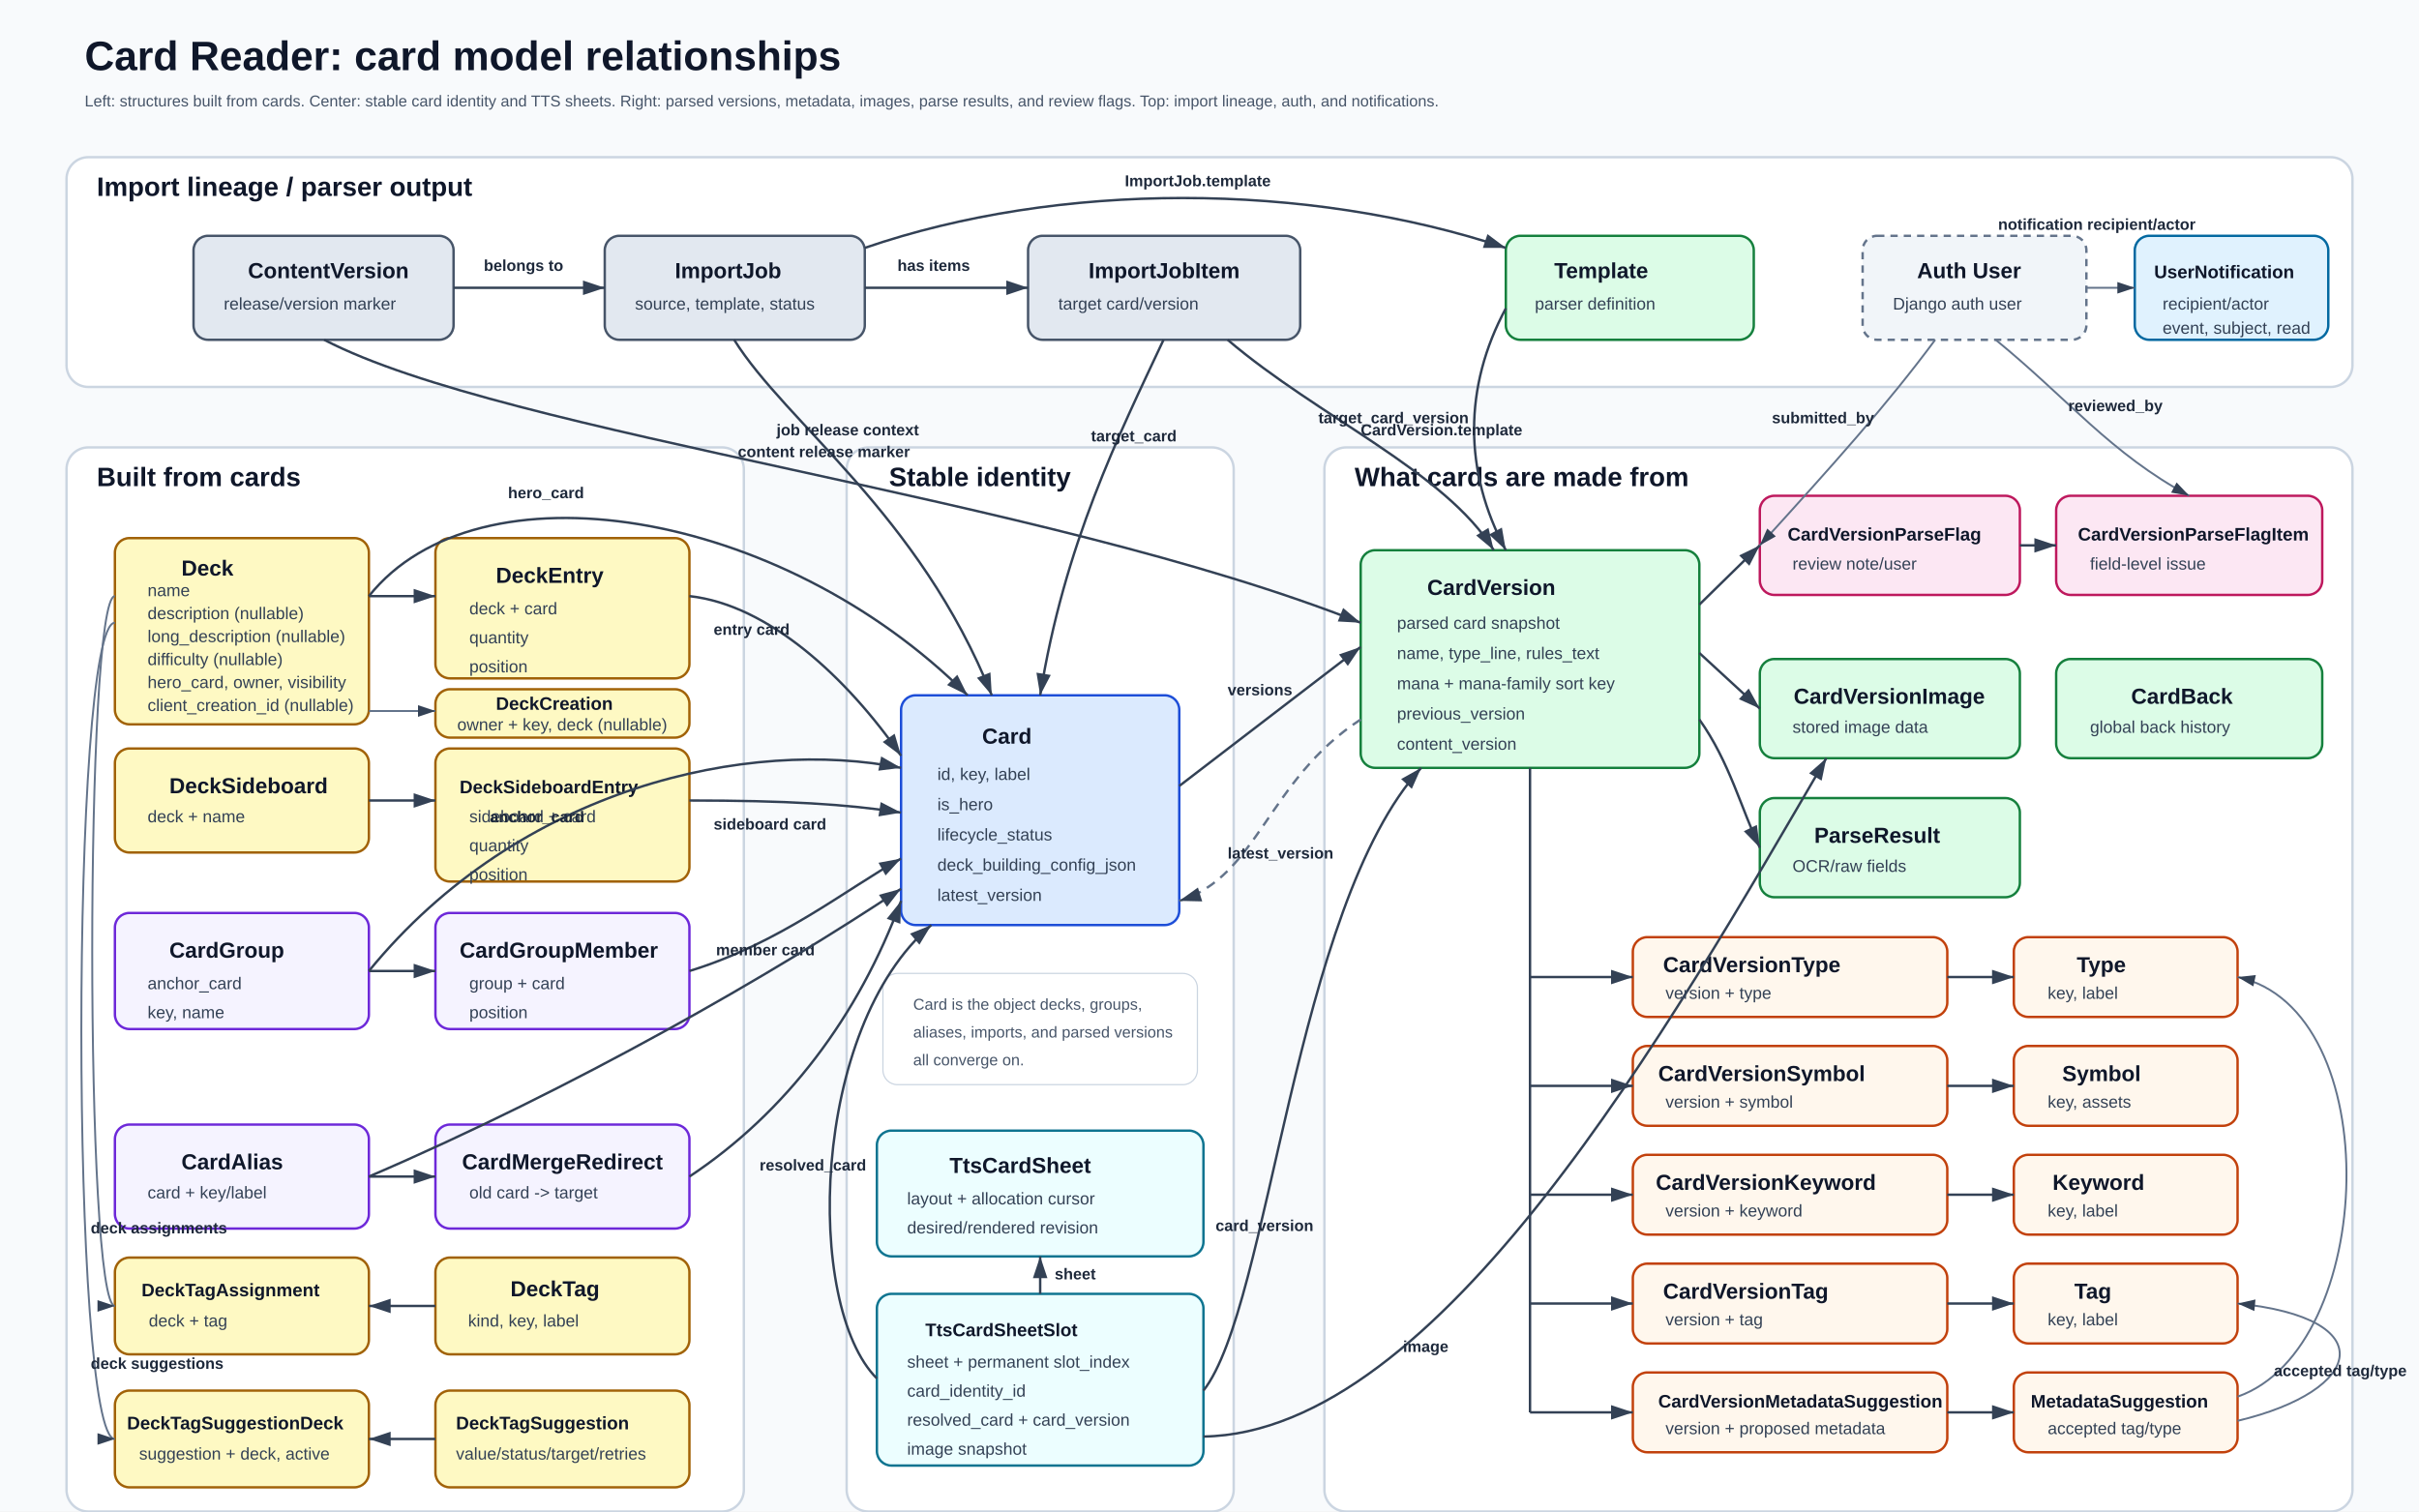
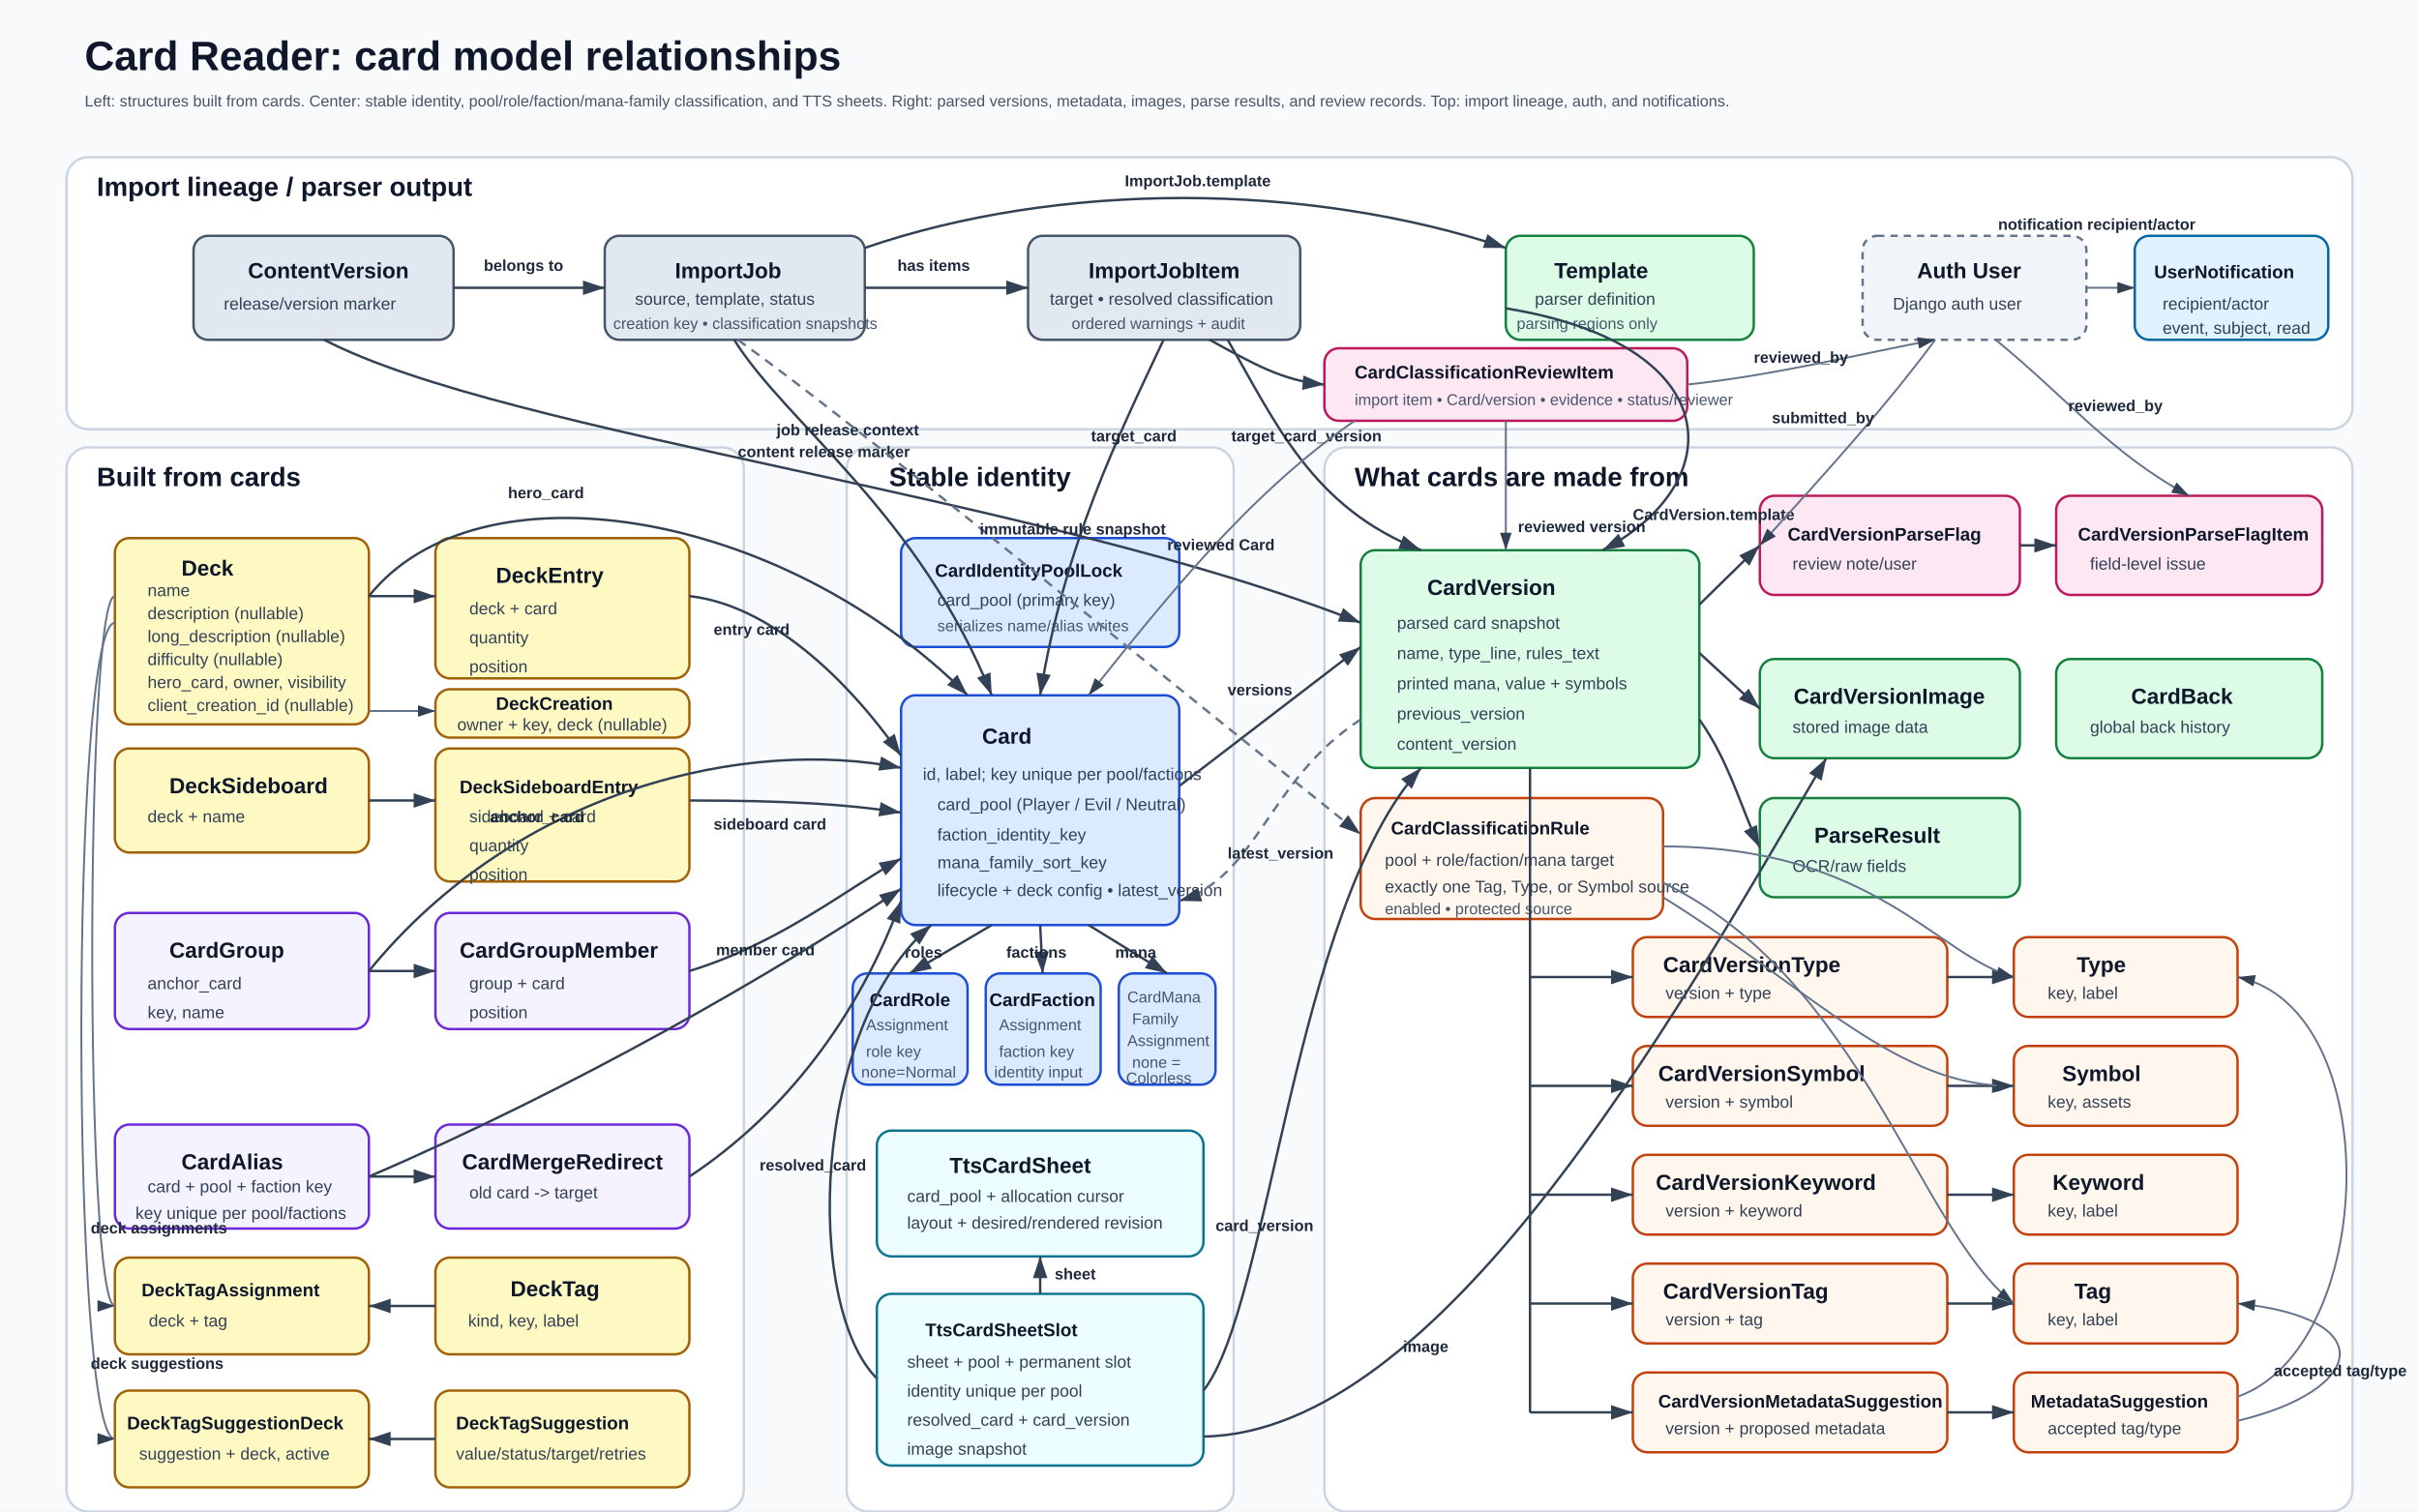
<svg xmlns="http://www.w3.org/2000/svg" width="2000" height="1250" viewBox="0 0 2000 1250" role="img" aria-labelledby="title desc">
  <defs>
    <marker id="arrow" markerWidth="10" markerHeight="10" refX="9" refY="3" orient="auto" markerUnits="strokeWidth">
      <path d="M0,0 L0,6 L9,3 z" fill="#334155" />
    </marker>
    <style>
      .bg { fill: #f8fafc; }
      .band { fill: #ffffff; stroke: #cbd5e1; stroke-width: 2; rx: 18; }
      .band-title { font: 700 22px Arial, sans-serif; fill: #0f172a; }
      .box { fill: #ffffff; stroke: #334155; stroke-width: 2; rx: 12; }
      .card { fill: #dbeafe; stroke: #1d4ed8; }
      .left { fill: #fef9c3; stroke: #a16207; }
      .group { fill: #f5f3ff; stroke: #6d28d9; }
      .version { fill: #dcfce7; stroke: #15803d; }
      .meta { fill: #fff7ed; stroke: #c2410c; }
      .review { fill: #fce7f3; stroke: #be185d; }
      .notify { fill: #e0f2fe; stroke: #0369a1; }
      .tts { fill: #ecfeff; stroke: #0e7490; }
      .import { fill: #e2e8f0; stroke: #475569; }
      .external { fill: #f1f5f9; stroke: #64748b; stroke-dasharray: 6 5; }
      .title { font: 700 18px Arial, sans-serif; fill: #0f172a; }
      .title-small { font: 700 15px Arial, sans-serif; fill: #0f172a; }
      .field { font: 14px Arial, sans-serif; fill: #334155; }
      .small { font: 13px Arial, sans-serif; fill: #475569; }
      .label { font: 13px Arial, sans-serif; fill: #1e293b; font-weight: 700; }
      .bus { stroke: #334155; stroke-width: 2; fill: none; }
      .line { stroke: #334155; stroke-width: 2; fill: none; marker-end: url(#arrow); }
      .soft { stroke: #64748b; stroke-width: 2; fill: none; stroke-dasharray: 8 6; marker-end: url(#arrow); }
      .thin { stroke: #64748b; stroke-width: 1.6; fill: none; marker-end: url(#arrow); }
    </style>
  </defs>
  <rect class="bg" width="2000" height="1250" />
  <text x="70" y="58" style="font: 800 34px Arial, sans-serif; fill: #0f172a;">Card Reader: card model relationships</text>
-   <text x="70" y="88" class="small">Left: structures built from cards. Center: stable card identity and TTS sheets. Right: parsed versions, metadata, images, parse results, and review flags. Top: import lineage, auth, and notifications.</text>
-   <rect class="band" x="55" y="130" width="1890" height="190" />
+   <text x="70" y="88" class="small">Left: structures built from cards. Center: stable identity, pool/role/faction/mana-family classification, and TTS sheets. Right: parsed versions, metadata, images, parse results, and review records. Top: import lineage, auth, and notifications.</text>
+   <rect class="band" x="55" y="130" width="1890" height="225" />
  <text class="band-title" x="80" y="162">Import lineage / parser output</text>
  <rect class="box import" x="160" y="195" width="215" height="86" />
  <text class="title" x="205" y="230">ContentVersion</text>
  <text class="field" x="185" y="256">release/version marker</text>
  <rect class="box import" x="500" y="195" width="215" height="86" />
  <text class="title" x="558" y="230">ImportJob</text>
-   <text class="field" x="525" y="256">source, template, status</text>
+   <text class="field" x="525" y="252">source, template, status</text>
+   <text class="small" x="507" y="272">creation key • classification snapshots</text>
  <rect class="box import" x="850" y="195" width="225" height="86" />
  <text class="title" x="900" y="230">ImportJobItem</text>
-   <text class="field" x="875" y="256">target card/version</text>
+   <text class="field" x="868" y="252">target • resolved classification</text>
+   <text class="small" x="886" y="272">ordered warnings + audit</text>
  <rect class="box version" x="1245" y="195" width="205" height="86" />
  <text class="title" x="1285" y="230">Template</text>
-   <text class="field" x="1269" y="256">parser definition</text>
+   <text class="field" x="1269" y="252">parser definition</text>
+   <text class="small" x="1254" y="272">parsing regions only</text>
  <rect class="box external" x="1540" y="195" width="185" height="86" />
  <text class="title" x="1585" y="230">Auth User</text>
  <text class="field" x="1565" y="256">Django auth user</text>
  <rect class="box notify" x="1765" y="195" width="160" height="86" />
  <text class="title-small" x="1781" y="230">UserNotification</text>
  <text class="field" x="1788" y="256">recipient/actor</text>
  <text class="field" x="1788" y="276">event, subject, read</text>
+   <rect class="box review" x="1095" y="288" width="300" height="60" />
+   <text class="title-small" x="1120" y="313">CardClassificationReviewItem</text>
+   <text class="small" x="1120" y="335">import item • Card/version • evidence • status/reviewer</text>
  <rect class="band" x="55" y="370" width="560" height="880" />
  <text class="band-title" x="80" y="402">Built from cards</text>
  <rect class="box left" x="95" y="445" width="210" height="154" />
  <text class="title" x="150" y="476">Deck</text>
  <text class="field" x="122" y="493">name</text>
  <text class="field" x="122" y="512">description (nullable)</text>
  <text class="field" x="122" y="531">long_description (nullable)</text>
  <text class="field" x="122" y="550">difficulty (nullable)</text>
  <text class="field" x="122" y="569">hero_card, owner, visibility</text>
  <text class="field" x="122" y="588">client_creation_id (nullable)</text>
  <rect class="box left" x="360" y="445" width="210" height="116" />
  <text class="title" x="410" y="482">DeckEntry</text>
  <text class="field" x="388" y="508">deck + card</text>
  <text class="field" x="388" y="532">quantity</text>
  <text class="field" x="388" y="556">position</text>
  <rect class="box left" x="360" y="570" width="210" height="40" />
  <text class="title-small" x="410" y="587">DeckCreation</text>
  <text class="field" x="378" y="604">owner + key, deck (nullable)</text>
  <rect class="box left" x="95" y="619" width="210" height="86" />
  <text class="title" x="140" y="656">DeckSideboard</text>
  <text class="field" x="122" y="680">deck + name</text>
  <rect class="box left" x="360" y="619" width="210" height="110" />
  <text class="title-small" x="380" y="656">DeckSideboardEntry</text>
  <text class="field" x="388" y="680">sideboard + card</text>
  <text class="field" x="388" y="704">quantity</text>
  <text class="field" x="388" y="728">position</text>
  <rect class="box group" x="95" y="755" width="210" height="96" />
  <text class="title" x="140" y="792">CardGroup</text>
  <text class="field" x="122" y="818">anchor_card</text>
  <text class="field" x="122" y="842">key, name</text>
  <rect class="box group" x="360" y="755" width="210" height="96" />
  <text class="title" x="380" y="792">CardGroupMember</text>
  <text class="field" x="388" y="818">group + card</text>
  <text class="field" x="388" y="842">position</text>
  <rect class="box group" x="95" y="930" width="210" height="86" />
  <text class="title" x="150" y="967">CardAlias</text>
-   <text class="field" x="122" y="991">card + key/label</text>
+   <text class="field" x="122" y="986">card + pool + faction key</text>
+   <text class="field" x="112" y="1008">key unique per pool/factions</text>
  <rect class="box group" x="360" y="930" width="210" height="86" />
  <text class="title" x="382" y="967">CardMergeRedirect</text>
  <text class="field" x="388" y="991">old card -&gt; target</text>
  <rect class="box left" x="95" y="1040" width="210" height="80" />
  <text class="title-small" x="117" y="1072">DeckTagAssignment</text>
  <text class="field" x="123" y="1097">deck + tag</text>
  <rect class="box left" x="360" y="1040" width="210" height="80" />
  <text class="title" x="422" y="1072">DeckTag</text>
  <text class="field" x="387" y="1097">kind, key, label</text>
  <rect class="box left" x="95" y="1150" width="210" height="80" />
  <text class="title-small" x="105" y="1182">DeckTagSuggestionDeck</text>
  <text class="field" x="115" y="1207">suggestion + deck, active</text>
  <rect class="box left" x="360" y="1150" width="210" height="80" />
  <text class="title-small" x="377" y="1182">DeckTagSuggestion</text>
  <text class="field" x="377" y="1207">value/status/target/retries</text>
  <rect class="band" x="700" y="370" width="320" height="880" />
  <text class="band-title" x="735" y="402">Stable identity</text>
+   <rect class="box card" x="745" y="445" width="230" height="90" />
+   <text class="title-small" x="773" y="477">CardIdentityPoolLock</text>
+   <text class="field" x="775" y="501">card_pool (primary key)</text>
+   <text class="small" x="775" y="522">serializes name/alias writes</text>
  <rect class="box card" x="745" y="575" width="230" height="190" />
  <text class="title" x="812" y="615">Card</text>
-   <text class="field" x="775" y="645">id, key, label</text>
-   <text class="field" x="775" y="670">is_hero</text>
-   <text class="field" x="775" y="695">lifecycle_status</text>
-   <text class="field" x="775" y="720">deck_building_config_json</text>
-   <text class="field" x="775" y="745">latest_version</text>
-   <rect x="730" y="805" width="260" height="92" fill="#ffffff" stroke="#cbd5e1" rx="12" />
-   <text x="755" y="835" class="small">Card is the object decks, groups,</text>
-   <text x="755" y="858" class="small">aliases, imports, and parsed versions</text>
-   <text x="755" y="881" class="small">all converge on.</text>
+   <text class="field" x="763" y="645">id, label; key unique per pool/factions</text>
+   <text class="field" x="775" y="670">card_pool (Player / Evil / Neutral)</text>
+   <text class="field" x="775" y="695">faction_identity_key</text>
+   <text class="field" x="775" y="718">mana_family_sort_key</text>
+   <text class="field" x="775" y="741">lifecycle + deck config • latest_version</text>
+   <rect class="box card" x="705" y="805" width="95" height="92" />
+   <text x="719" y="832" class="title-small">CardRole</text>
+   <text x="716" y="852" class="small">Assignment</text>
+   <text x="716" y="874" class="small">role key</text>
+   <text x="712" y="891" class="small">none=Normal</text>
+   <rect class="box card" x="815" y="805" width="95" height="92" />
+   <text x="818" y="832" class="title-small">CardFaction</text>
+   <text x="826" y="852" class="small">Assignment</text>
+   <text x="826" y="874" class="small">faction key</text>
+   <text x="822" y="891" class="small">identity input</text>
+   <rect class="box card" x="925" y="805" width="80" height="92" />
+   <text x="932" y="829" class="small">CardMana</text>
+   <text x="936" y="847" class="small">Family</text>
+   <text x="932" y="865" class="small">Assignment</text>
+   <text x="936" y="883" class="small">none =</text>
+   <text x="931" y="896" class="small">Colorless</text>
  <rect class="box tts" x="725" y="935" width="270" height="104" />
  <text class="title" x="785" y="970">TtsCardSheet</text>
-   <text class="field" x="750" y="996">layout + allocation cursor</text>
-   <text class="field" x="750" y="1020">desired/rendered revision</text>
+   <text class="field" x="750" y="994">card_pool + allocation cursor</text>
+   <text class="field" x="750" y="1016">layout + desired/rendered revision</text>
  <rect class="box tts" x="725" y="1070" width="270" height="142" />
  <text class="title-small" x="765" y="1105">TtsCardSheetSlot</text>
-   <text class="field" x="750" y="1131">sheet + permanent slot_index</text>
-   <text class="field" x="750" y="1155">card_identity_id</text>
+   <text class="field" x="750" y="1131">sheet + pool + permanent slot</text>
+   <text class="field" x="750" y="1155">identity unique per pool</text>
  <text class="field" x="750" y="1179">resolved_card + card_version</text>
  <text class="field" x="750" y="1203">image snapshot</text>
  <rect class="band" x="1095" y="370" width="850" height="880" />
  <text class="band-title" x="1120" y="402">What cards are made from</text>
  <rect class="box version" x="1125" y="455" width="280" height="180" />
  <text class="title" x="1180" y="492">CardVersion</text>
  <text class="field" x="1155" y="520">parsed card snapshot</text>
  <text class="field" x="1155" y="545">name, type_line, rules_text</text>
-   <text class="field" x="1155" y="570">mana + mana-family sort key</text>
+   <text class="field" x="1155" y="570">printed mana, value + symbols</text>
  <text class="field" x="1155" y="595">previous_version</text>
  <text class="field" x="1155" y="620">content_version</text>
  <rect class="box review" x="1455" y="410" width="215" height="82" />
  <text class="title-small" x="1478" y="447">CardVersionParseFlag</text>
  <text class="field" x="1482" y="471">review note/user</text>
  <rect class="box review" x="1700" y="410" width="220" height="82" />
  <text class="title-small" x="1718" y="447">CardVersionParseFlagItem</text>
  <text class="field" x="1728" y="471">field-level issue</text>
  <rect class="box version" x="1455" y="545" width="215" height="82" />
  <text class="title" x="1483" y="582">CardVersionImage</text>
  <text class="field" x="1482" y="606">stored image data</text>
  <rect class="box version" x="1700" y="545" width="220" height="82" />
  <text class="title" x="1762" y="582">CardBack</text>
  <text class="field" x="1728" y="606">global back history</text>
  <rect class="box version" x="1455" y="660" width="215" height="82" />
  <text class="title" x="1500" y="697">ParseResult</text>
  <text class="field" x="1482" y="721">OCR/raw fields</text>
+   <rect class="box meta" x="1125" y="660" width="250" height="100" />
+   <text class="title-small" x="1150" y="690">CardClassificationRule</text>
+   <text class="field" x="1145" y="716">pool + role/faction/mana target</text>
+   <text class="field" x="1145" y="738">exactly one Tag, Type, or Symbol source</text>
+   <text class="small" x="1145" y="756">enabled • protected source</text>
  <rect class="box meta" x="1350" y="775" width="260" height="66" />
  <text class="title" x="1375" y="804">CardVersionType</text>
  <text class="field" x="1377" y="826">version + type</text>
  <rect class="box meta" x="1350" y="865" width="260" height="66" />
  <text class="title" x="1371" y="894">CardVersionSymbol</text>
  <text class="field" x="1377" y="916">version + symbol</text>
  <rect class="box meta" x="1350" y="955" width="260" height="66" />
  <text class="title" x="1369" y="984">CardVersionKeyword</text>
  <text class="field" x="1377" y="1006">version + keyword</text>
  <rect class="box meta" x="1350" y="1045" width="260" height="66" />
  <text class="title" x="1375" y="1074">CardVersionTag</text>
  <text class="field" x="1377" y="1096">version + tag</text>
  <rect class="box meta" x="1350" y="1135" width="260" height="66" />
  <text class="title-small" x="1371" y="1164">CardVersionMetadataSuggestion</text>
  <text class="field" x="1377" y="1186">version + proposed metadata</text>
  <rect class="box meta" x="1665" y="775" width="185" height="66" />
  <text class="title" x="1717" y="804">Type</text>
  <text class="field" x="1693" y="826">key, label</text>
  <rect class="box meta" x="1665" y="865" width="185" height="66" />
  <text class="title" x="1705" y="894">Symbol</text>
  <text class="field" x="1693" y="916">key, assets</text>
  <rect class="box meta" x="1665" y="955" width="185" height="66" />
  <text class="title" x="1697" y="984">Keyword</text>
  <text class="field" x="1693" y="1006">key, label</text>
  <rect class="box meta" x="1665" y="1045" width="185" height="66" />
  <text class="title" x="1715" y="1074">Tag</text>
  <text class="field" x="1693" y="1096">key, label</text>
  <rect class="box meta" x="1665" y="1135" width="185" height="66" />
  <text class="title-small" x="1679" y="1164">MetadataSuggestion</text>
  <text class="field" x="1693" y="1186">accepted tag/type</text>
  <path class="line" d="M375 238 L500 238" />
  <text class="label" x="400" y="224">belongs to</text>
  <path class="line" d="M715 238 L850 238" />
  <text class="label" x="742" y="224">has items</text>
+   <path class="line" d="M1000 281 C1035 300, 1060 315, 1095 318" />
  <path class="line" d="M715 205 C875 150, 1080 150, 1245 205" />
  <text class="label" x="930" y="154">ImportJob.template</text>
  <path class="line" d="M607 281 C650 350, 760 425, 820 575" />
  <text class="label" x="642" y="360">job release context</text>
  <path class="line" d="M962 281 C925 360, 880 450, 860 575" />
  <text class="label" x="902" y="365">target_card</text>
-   <path class="line" d="M1015 281 C1090 345, 1195 390, 1235 455" />
-   <text class="label" x="1090" y="350">target_card_version</text>
+   <path class="line" d="M1015 281 C1055 350, 1085 420, 1175 455" />
+   <text class="label" x="1018" y="365">target_card_version</text>
  <path class="line" d="M268 281 C420 360, 860 410, 1125 515" />
  <text class="label" x="610" y="378">content release marker</text>
-   <path class="line" d="M1245 255 C1210 320, 1210 390, 1245 455" />
-   <text class="label" x="1125" y="360">CardVersion.template</text>
+   <path class="line" d="M1245 255 C1430 285, 1430 400, 1325 455" />
+   <text class="label" x="1350" y="430">CardVersion.template</text>
+   <path class="thin" d="M1245 348 L1245 455" />
+   <text class="label" x="1255" y="440">reviewed version</text>
+   <path class="thin" d="M1120 348 C1030 410, 960 500, 900 575" />
+   <text class="label" x="965" y="455">reviewed Card</text>
+   <path class="thin" d="M1395 318 C1470 310, 1540 292, 1600 281" />
+   <text class="label" x="1450" y="300">reviewed_by</text>
+   <path class="soft" d="M610 281 C700 345, 900 510, 1125 690" />
+   <text class="label" x="810" y="442">immutable rule snapshot</text>
  <path class="thin" d="M1725 238 L1765 238" />
  <text class="label" x="1652" y="190">notification recipient/actor</text>
  <path class="line" d="M305 493 L360 493" />
  <path class="thin" d="M305 588 L360 588" />
  <path class="line" d="M305 662 L360 662" />
  <path class="line" d="M305 803 L360 803" />
  <path class="line" d="M305 973 L360 973" />
  <path class="line" d="M360 1080 L305 1080" />
  <path class="line" d="M360 1190 L305 1190" />
  <path class="thin" d="M95 493 C70 493, 70 1080, 95 1080" />
  <text class="label" x="75" y="1020">deck assignments</text>
  <path class="thin" d="M95 515 C58 515, 58 1190, 95 1190" />
  <text class="label" x="75" y="1132">deck suggestions</text>
  <path class="line" d="M570 493 C635 500, 700 560, 745 625" />
  <text class="label" x="590" y="525">entry card</text>
  <path class="line" d="M570 662 C650 662, 700 665, 745 672" />
  <text class="label" x="590" y="686">sideboard card</text>
  <path class="line" d="M570 803 C645 780, 700 735, 745 710" />
  <text class="label" x="592" y="790">member card</text>
  <path class="line" d="M305 493 C395 380, 645 420, 800 575" />
  <text class="label" x="420" y="412">hero_card</text>
  <path class="line" d="M305 803 C430 650, 620 610, 745 635" />
  <text class="label" x="405" y="680">anchor_card</text>
  <path class="line" d="M305 973 C475 900, 640 805, 745 735" />
  <path class="line" d="M570 973 C650 920, 710 840, 745 745" />
  <path class="line" d="M975 650 L1125 535" />
  <text class="label" x="1015" y="575">versions</text>
  <path class="soft" d="M1125 595 C1048 645, 1040 725, 975 745" />
  <text class="label" x="1015" y="710">latest_version</text>
+   <path class="line" d="M820 765 L752 805" />
+   <text class="label" x="748" y="792">roles</text>
+   <path class="line" d="M860 765 L862 805" />
+   <text class="label" x="832" y="792">factions</text>
+   <path class="line" d="M900 765 L965 805" />
+   <text class="label" x="922" y="792">mana</text>
  <path class="line" d="M860 1070 L860 1039" />
  <text class="label" x="872" y="1058">sheet</text>
  <path class="line" d="M725 1140 C665 1080, 670 850, 770 765" />
  <text class="label" x="628" y="968">resolved_card</text>
  <path class="line" d="M995 1150 C1050 1080, 1070 750, 1175 635" />
  <text class="label" x="1005" y="1018">card_version</text>
  <path class="line" d="M995 1188 C1190 1185, 1380 850, 1510 627" />
  <text class="label" x="1160" y="1118">image</text>
  <path class="line" d="M1405 500 L1455 451" />
  <path class="line" d="M1405 540 L1455 586" />
  <path class="line" d="M1405 595 C1430 630, 1440 670, 1455 701" />
  <path class="line" d="M1670 451 L1700 451" />
  <path class="bus" d="M1265 635 L1265 1168" />
  <path class="line" d="M1265 808 L1350 808" />
  <path class="line" d="M1265 898 L1350 898" />
  <path class="line" d="M1265 988 L1350 988" />
  <path class="line" d="M1265 1078 L1350 1078" />
  <path class="line" d="M1265 1168 L1350 1168" />
  <path class="line" d="M1610 808 L1665 808" />
  <path class="line" d="M1610 898 L1665 898" />
  <path class="line" d="M1610 988 L1665 988" />
  <path class="line" d="M1610 1078 L1665 1078" />
  <path class="line" d="M1610 1168 L1665 1168" />
+   <path class="thin" d="M1375 700 C1550 700, 1600 790, 1665 808" />
+   <path class="thin" d="M1375 730 C1540 810, 1585 1015, 1665 1078" />
+   <path class="thin" d="M1375 742 C1500 820, 1570 900, 1665 898" />
  <path class="thin" d="M1850 1155 C1965 1115, 1975 835, 1850 808" />
  <path class="thin" d="M1850 1175 C1955 1150, 1970 1090, 1850 1078" />
  <text class="label" x="1880" y="1138">accepted tag/type</text>
  <path class="thin" d="M1600 281 C1560 335, 1515 385, 1455 451" />
  <text class="label" x="1465" y="350">submitted_by</text>
  <path class="thin" d="M1650 281 C1710 330, 1745 375, 1810 410" />
  <text class="label" x="1710" y="340">reviewed_by</text>
</svg>
